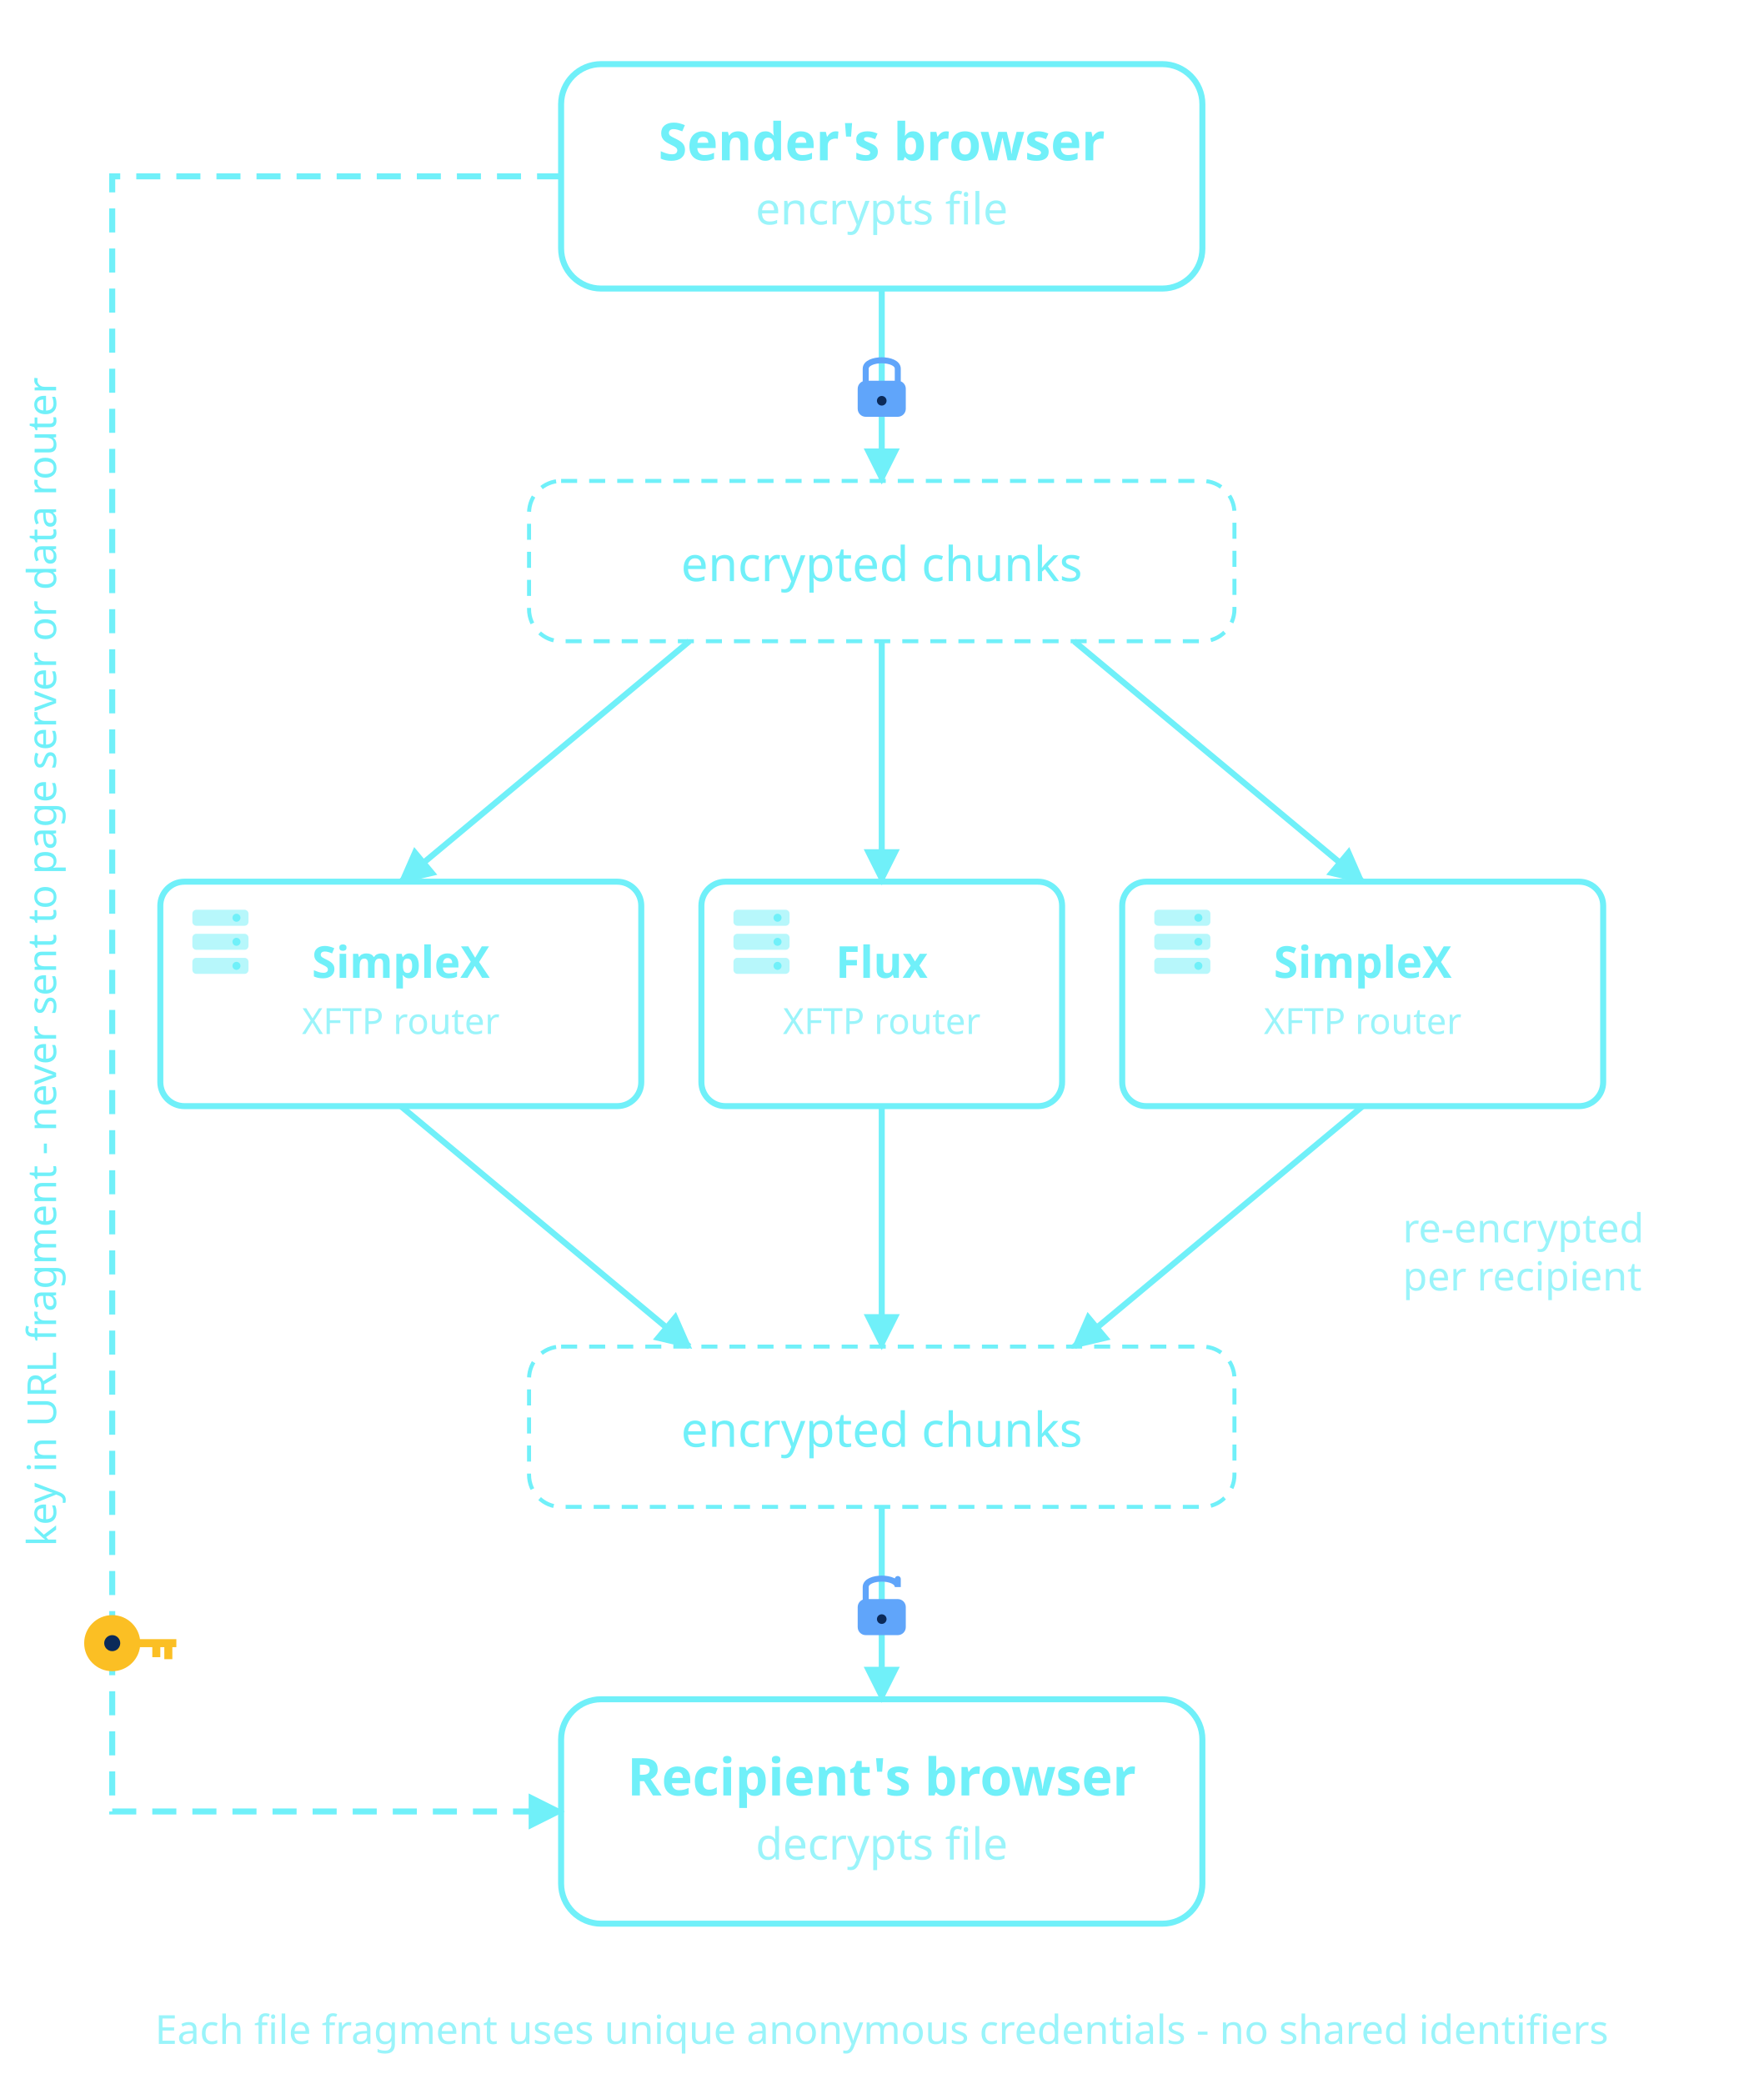
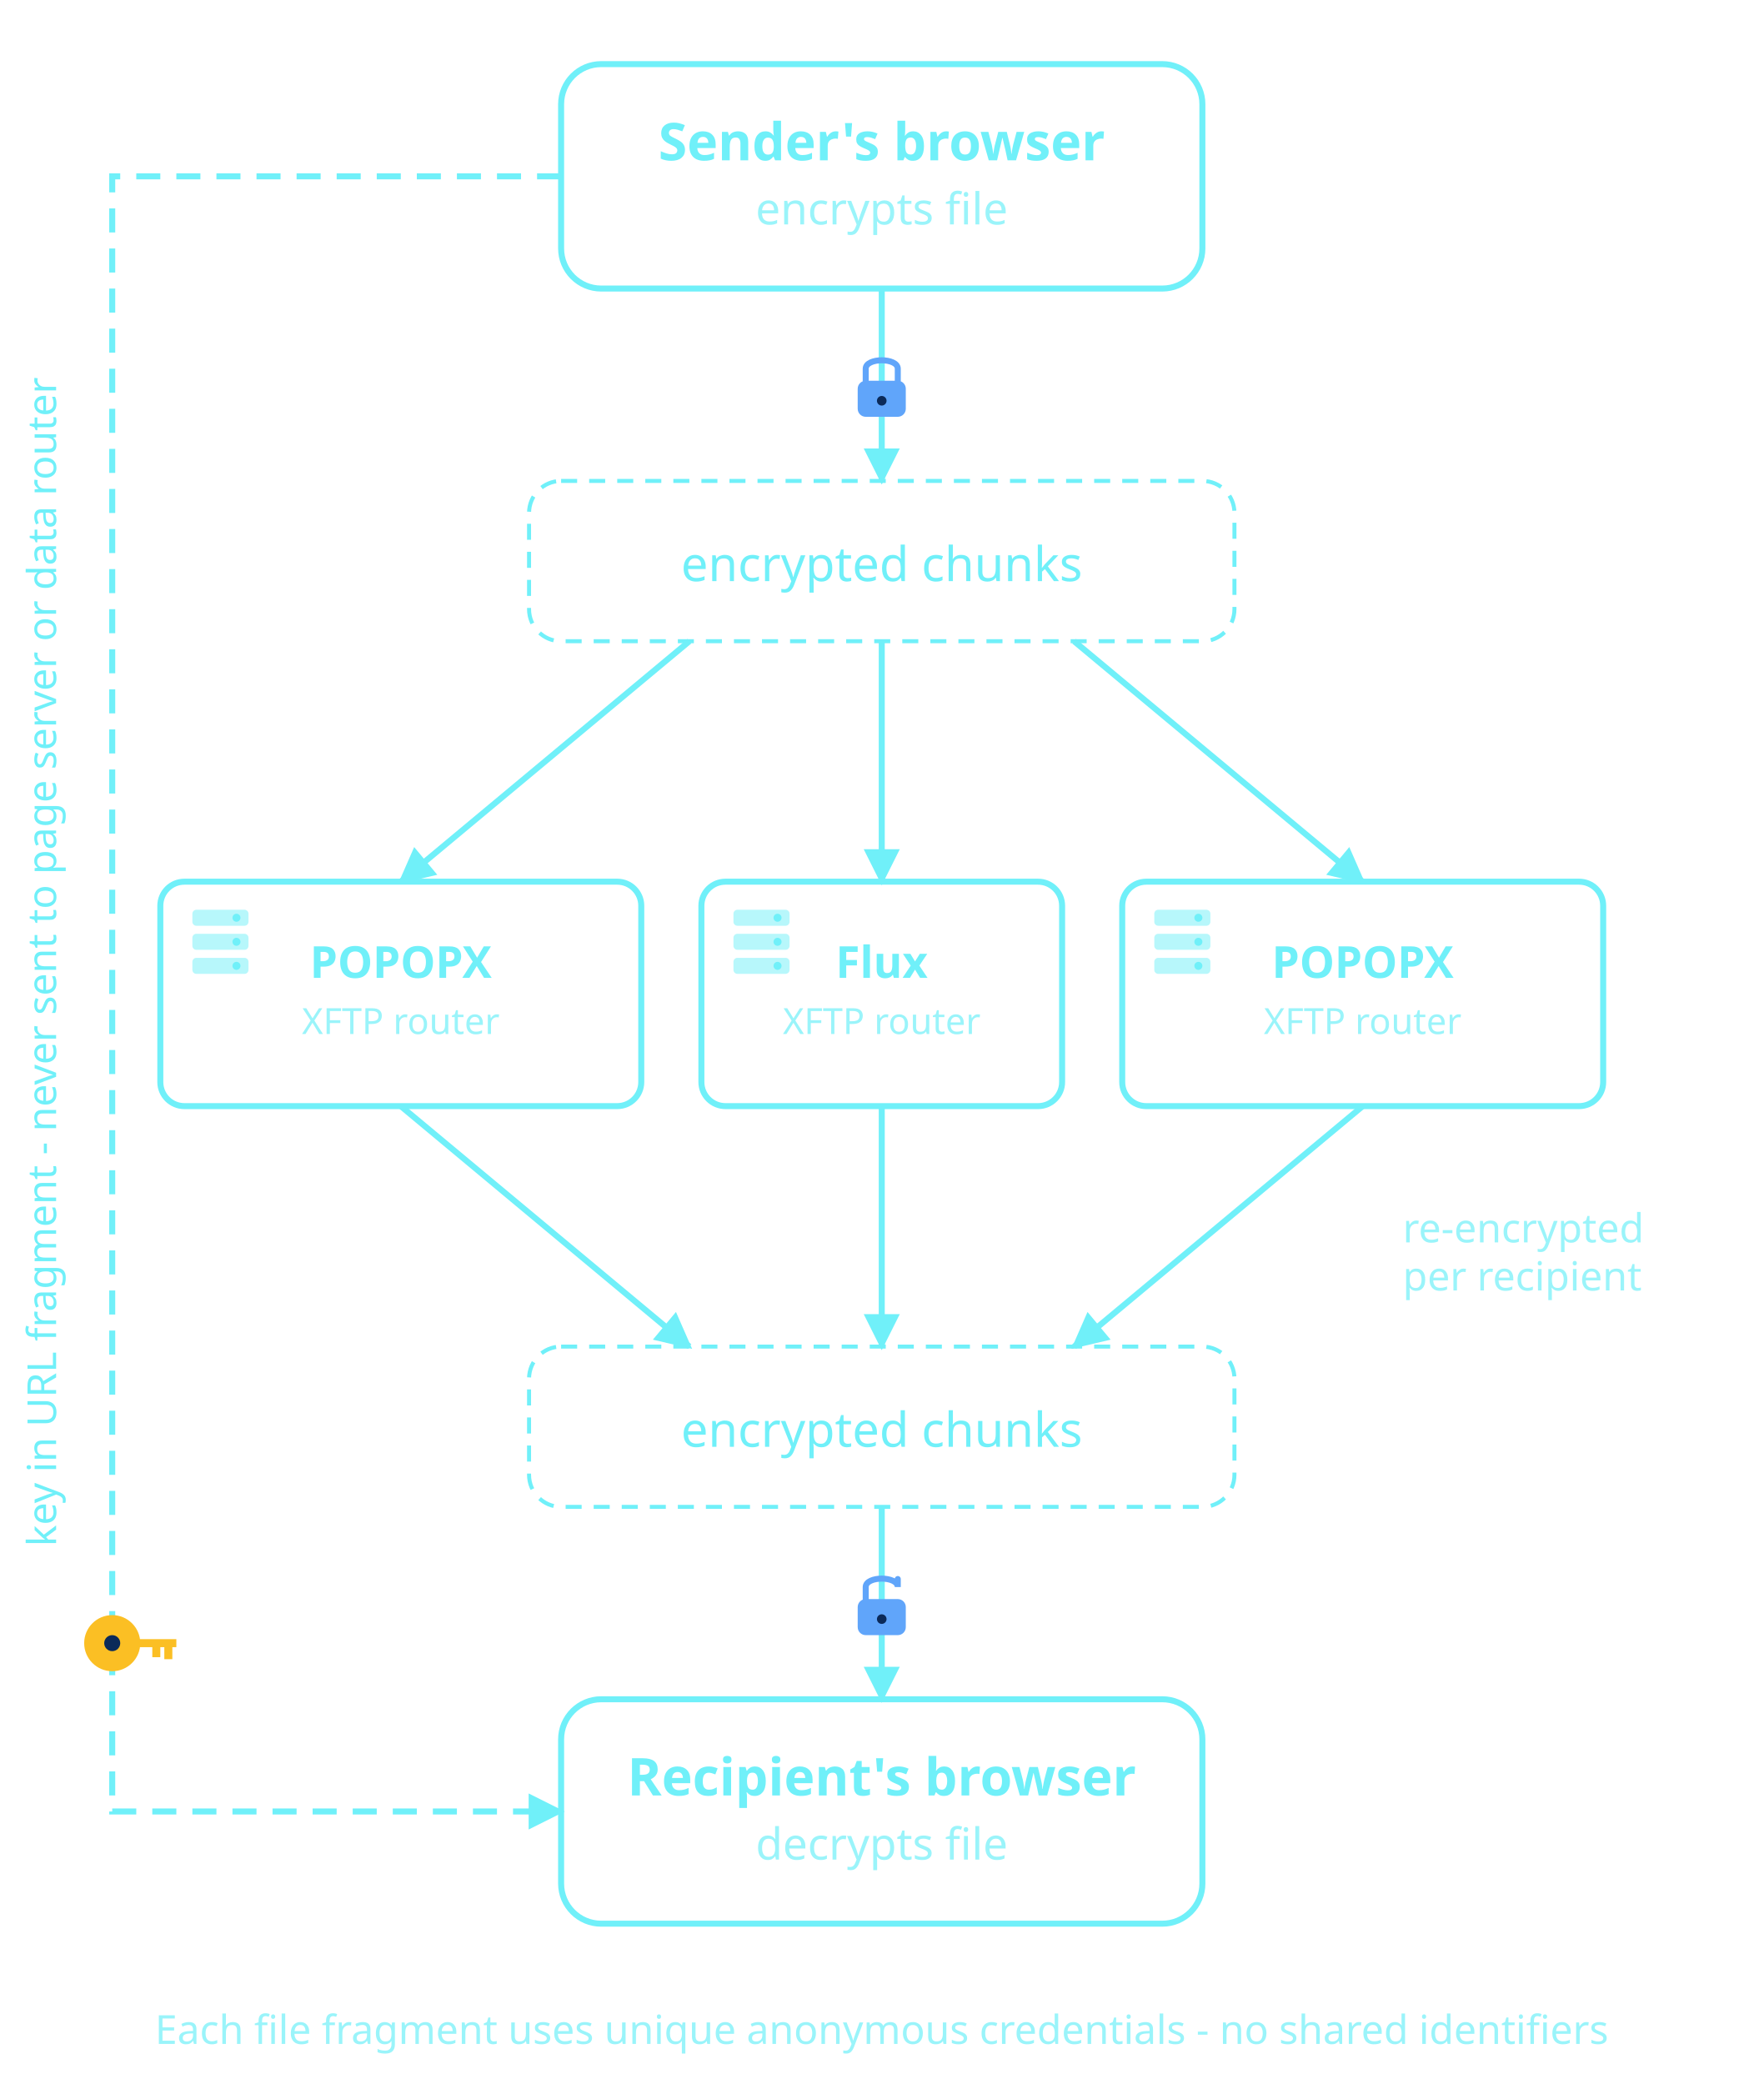
<svg xmlns="http://www.w3.org/2000/svg" width="440" height="520" viewBox="-20 0 440 520" fill="none">
  <rect x="120" y="16" width="160" height="56" rx="10" stroke="#70F0F9" stroke-width="1.5" />
  <text x="200" y="40" text-anchor="middle" font-family="system-ui, sans-serif" font-size="13" font-weight="600" fill="#70F0F9">Sender's browser</text>
  <text x="200" y="56" text-anchor="middle" font-family="system-ui, sans-serif" font-size="11" fill="rgba(112,240,249,0.7)">encrypts file</text>
  <line x1="200" y1="72" x2="200" y2="120" stroke="#70F0F9" stroke-width="1.5" marker-end="url(#arrowC)" />
  <rect x="112" y="120" width="176" height="40" rx="8" fill="none" stroke="#70F0F9" stroke-width="1" stroke-dasharray="4 3" />
  <text x="200" y="145" text-anchor="middle" font-family="system-ui, sans-serif" font-size="12" fill="#70F0F9">encrypted chunks</text>
  <line x1="152" y1="160" x2="80" y2="220" stroke="#70F0F9" stroke-width="1.5" marker-end="url(#arrowC)" />
  <line x1="200" y1="160" x2="200" y2="220" stroke="#70F0F9" stroke-width="1.5" marker-end="url(#arrowC)" />
  <line x1="248" y1="160" x2="320" y2="220" stroke="#70F0F9" stroke-width="1.5" marker-end="url(#arrowC)" />
  <rect x="20" y="220" width="120" height="56" rx="6" fill="none" stroke="#70F0F9" stroke-width="1.5" />
  <g transform="translate(28, 227)">
    <rect width="14" height="4" rx="1" fill="rgba(112,240,249,0.5)" />
    <rect y="6" width="14" height="4" rx="1" fill="rgba(112,240,249,0.5)" />
    <rect y="12" width="14" height="4" rx="1" fill="rgba(112,240,249,0.5)" />
    <circle cx="11" cy="2" r="1" fill="#70F0F9" />
    <circle cx="11" cy="8" r="1" fill="#70F0F9" />
    <circle cx="11" cy="14" r="1" fill="#70F0F9" />
  </g>
-   <text x="80" y="244" text-anchor="middle" font-family="system-ui, sans-serif" font-size="11" font-weight="600" fill="#70F0F9">SimpleX</text>
+   <text x="80" y="244" text-anchor="middle" font-family="system-ui, sans-serif" font-size="11" font-weight="600" fill="#70F0F9">POPOPX</text>
  <text x="80" y="258" text-anchor="middle" font-family="system-ui, sans-serif" font-size="9" fill="rgba(112,240,249,0.7)">XFTP router</text>
  <rect x="155" y="220" width="90" height="56" rx="6" fill="none" stroke="#70F0F9" stroke-width="1.5" />
  <g transform="translate(163, 227)">
    <rect width="14" height="4" rx="1" fill="rgba(112,240,249,0.5)" />
    <rect y="6" width="14" height="4" rx="1" fill="rgba(112,240,249,0.5)" />
    <rect y="12" width="14" height="4" rx="1" fill="rgba(112,240,249,0.5)" />
    <circle cx="11" cy="2" r="1" fill="#70F0F9" />
    <circle cx="11" cy="8" r="1" fill="#70F0F9" />
    <circle cx="11" cy="14" r="1" fill="#70F0F9" />
  </g>
  <text x="200" y="244" text-anchor="middle" font-family="system-ui, sans-serif" font-size="11" font-weight="600" fill="#70F0F9">Flux</text>
  <text x="200" y="258" text-anchor="middle" font-family="system-ui, sans-serif" font-size="9" fill="rgba(112,240,249,0.7)">XFTP router</text>
  <rect x="260" y="220" width="120" height="56" rx="6" fill="none" stroke="#70F0F9" stroke-width="1.5" />
  <g transform="translate(268, 227)">
    <rect width="14" height="4" rx="1" fill="rgba(112,240,249,0.5)" />
    <rect y="6" width="14" height="4" rx="1" fill="rgba(112,240,249,0.5)" />
    <rect y="12" width="14" height="4" rx="1" fill="rgba(112,240,249,0.5)" />
    <circle cx="11" cy="2" r="1" fill="#70F0F9" />
    <circle cx="11" cy="8" r="1" fill="#70F0F9" />
    <circle cx="11" cy="14" r="1" fill="#70F0F9" />
  </g>
-   <text x="320" y="244" text-anchor="middle" font-family="system-ui, sans-serif" font-size="11" font-weight="600" fill="#70F0F9">SimpleX</text>
+   <text x="320" y="244" text-anchor="middle" font-family="system-ui, sans-serif" font-size="11" font-weight="600" fill="#70F0F9">POPOPX</text>
  <text x="320" y="258" text-anchor="middle" font-family="system-ui, sans-serif" font-size="9" fill="rgba(112,240,249,0.7)">XFTP router</text>
  <line x1="80" y1="276" x2="152" y2="336" stroke="#70F0F9" stroke-width="1.5" marker-end="url(#arrowC)" />
  <line x1="200" y1="276" x2="200" y2="336" stroke="#70F0F9" stroke-width="1.5" marker-end="url(#arrowC)" />
  <line x1="320" y1="276" x2="248" y2="336" stroke="#70F0F9" stroke-width="1.5" marker-end="url(#arrowC)" />
  <text x="330" y="310" text-anchor="start" font-family="system-ui, sans-serif" font-size="10" fill="rgba(112,240,249,0.7)">re-encrypted</text>
  <text x="330" y="322" text-anchor="start" font-family="system-ui, sans-serif" font-size="10" fill="rgba(112,240,249,0.7)">per recipient</text>
  <rect x="112" y="336" width="176" height="40" rx="8" fill="none" stroke="#70F0F9" stroke-width="1" stroke-dasharray="4 3" />
  <text x="200" y="361" text-anchor="middle" font-family="system-ui, sans-serif" font-size="12" fill="#70F0F9">encrypted chunks</text>
  <line x1="200" y1="376" x2="200" y2="424" stroke="#70F0F9" stroke-width="1.5" marker-end="url(#arrowC)" />
  <rect x="120" y="424" width="160" height="56" rx="10" stroke="#70F0F9" stroke-width="1.5" />
  <text x="200" y="448" text-anchor="middle" font-family="system-ui, sans-serif" font-size="13" font-weight="600" fill="#70F0F9">Recipient's browser</text>
  <text x="200" y="464" text-anchor="middle" font-family="system-ui, sans-serif" font-size="11" fill="rgba(112,240,249,0.7)">decrypts file</text>
  <path d="M120 44 L8 44 L8 452 L120 452" stroke="#70F0F9" stroke-width="1.5" stroke-dasharray="6 4" fill="none" marker-end="url(#arrowC)" />
  <text x="-6" y="240" text-anchor="middle" font-family="system-ui, sans-serif" font-size="10" fill="#70F0F9" transform="rotate(-90 -6 240)">key in URL fragment - never sent to page server or data router</text>
  <g transform="translate(192, 88)">
    <path d="M4,7 V4 C4,1.2 12,1.2 12,4 V7" stroke="#60a5fa" stroke-width="1.5" fill="none" stroke-linecap="round" />
    <rect x="2" y="7" width="12" height="9" rx="2" fill="#60a5fa" />
    <circle cx="8" cy="12" r="1.2" fill="#0B2A59" />
  </g>
  <g transform="translate(192, 392)">
    <path d="M4,7 V4 C4,1.2 12,1.2 12,4 V2" stroke="#60a5fa" stroke-width="1.5" fill="none" stroke-linecap="round" />
    <rect x="2" y="7" width="12" height="9" rx="2" fill="#60a5fa" />
    <circle cx="8" cy="12" r="1.2" fill="#0B2A59" />
  </g>
  <g transform="translate(8, 410)">
    <circle cx="0" cy="0" r="6" stroke="#FBBF24" stroke-width="2" fill="#FBBF24" />
    <circle cx="0" cy="0" r="2" fill="#0B2A59" />
    <line x1="6" y1="0" x2="16" y2="0" stroke="#FBBF24" stroke-width="2" />
    <line x1="14" y1="0" x2="14" y2="4" stroke="#FBBF24" stroke-width="2" />
    <line x1="11" y1="0" x2="11" y2="3.5" stroke="#FBBF24" stroke-width="2" />
  </g>
  <text x="200" y="510" text-anchor="middle" font-family="system-ui, sans-serif" font-size="10" fill="rgba(112,240,249,0.7)">Each file fragment uses unique anonymous credentials - no shared identifiers</text>
  <defs>
    <marker id="arrowC" viewBox="0 0 10 10" refX="9" refY="5" markerWidth="6" markerHeight="6" orient="auto-start-reverse">
      <path d="M 0 0 L 10 5 L 0 10 z" fill="#70F0F9" />
    </marker>
  </defs>
</svg>
